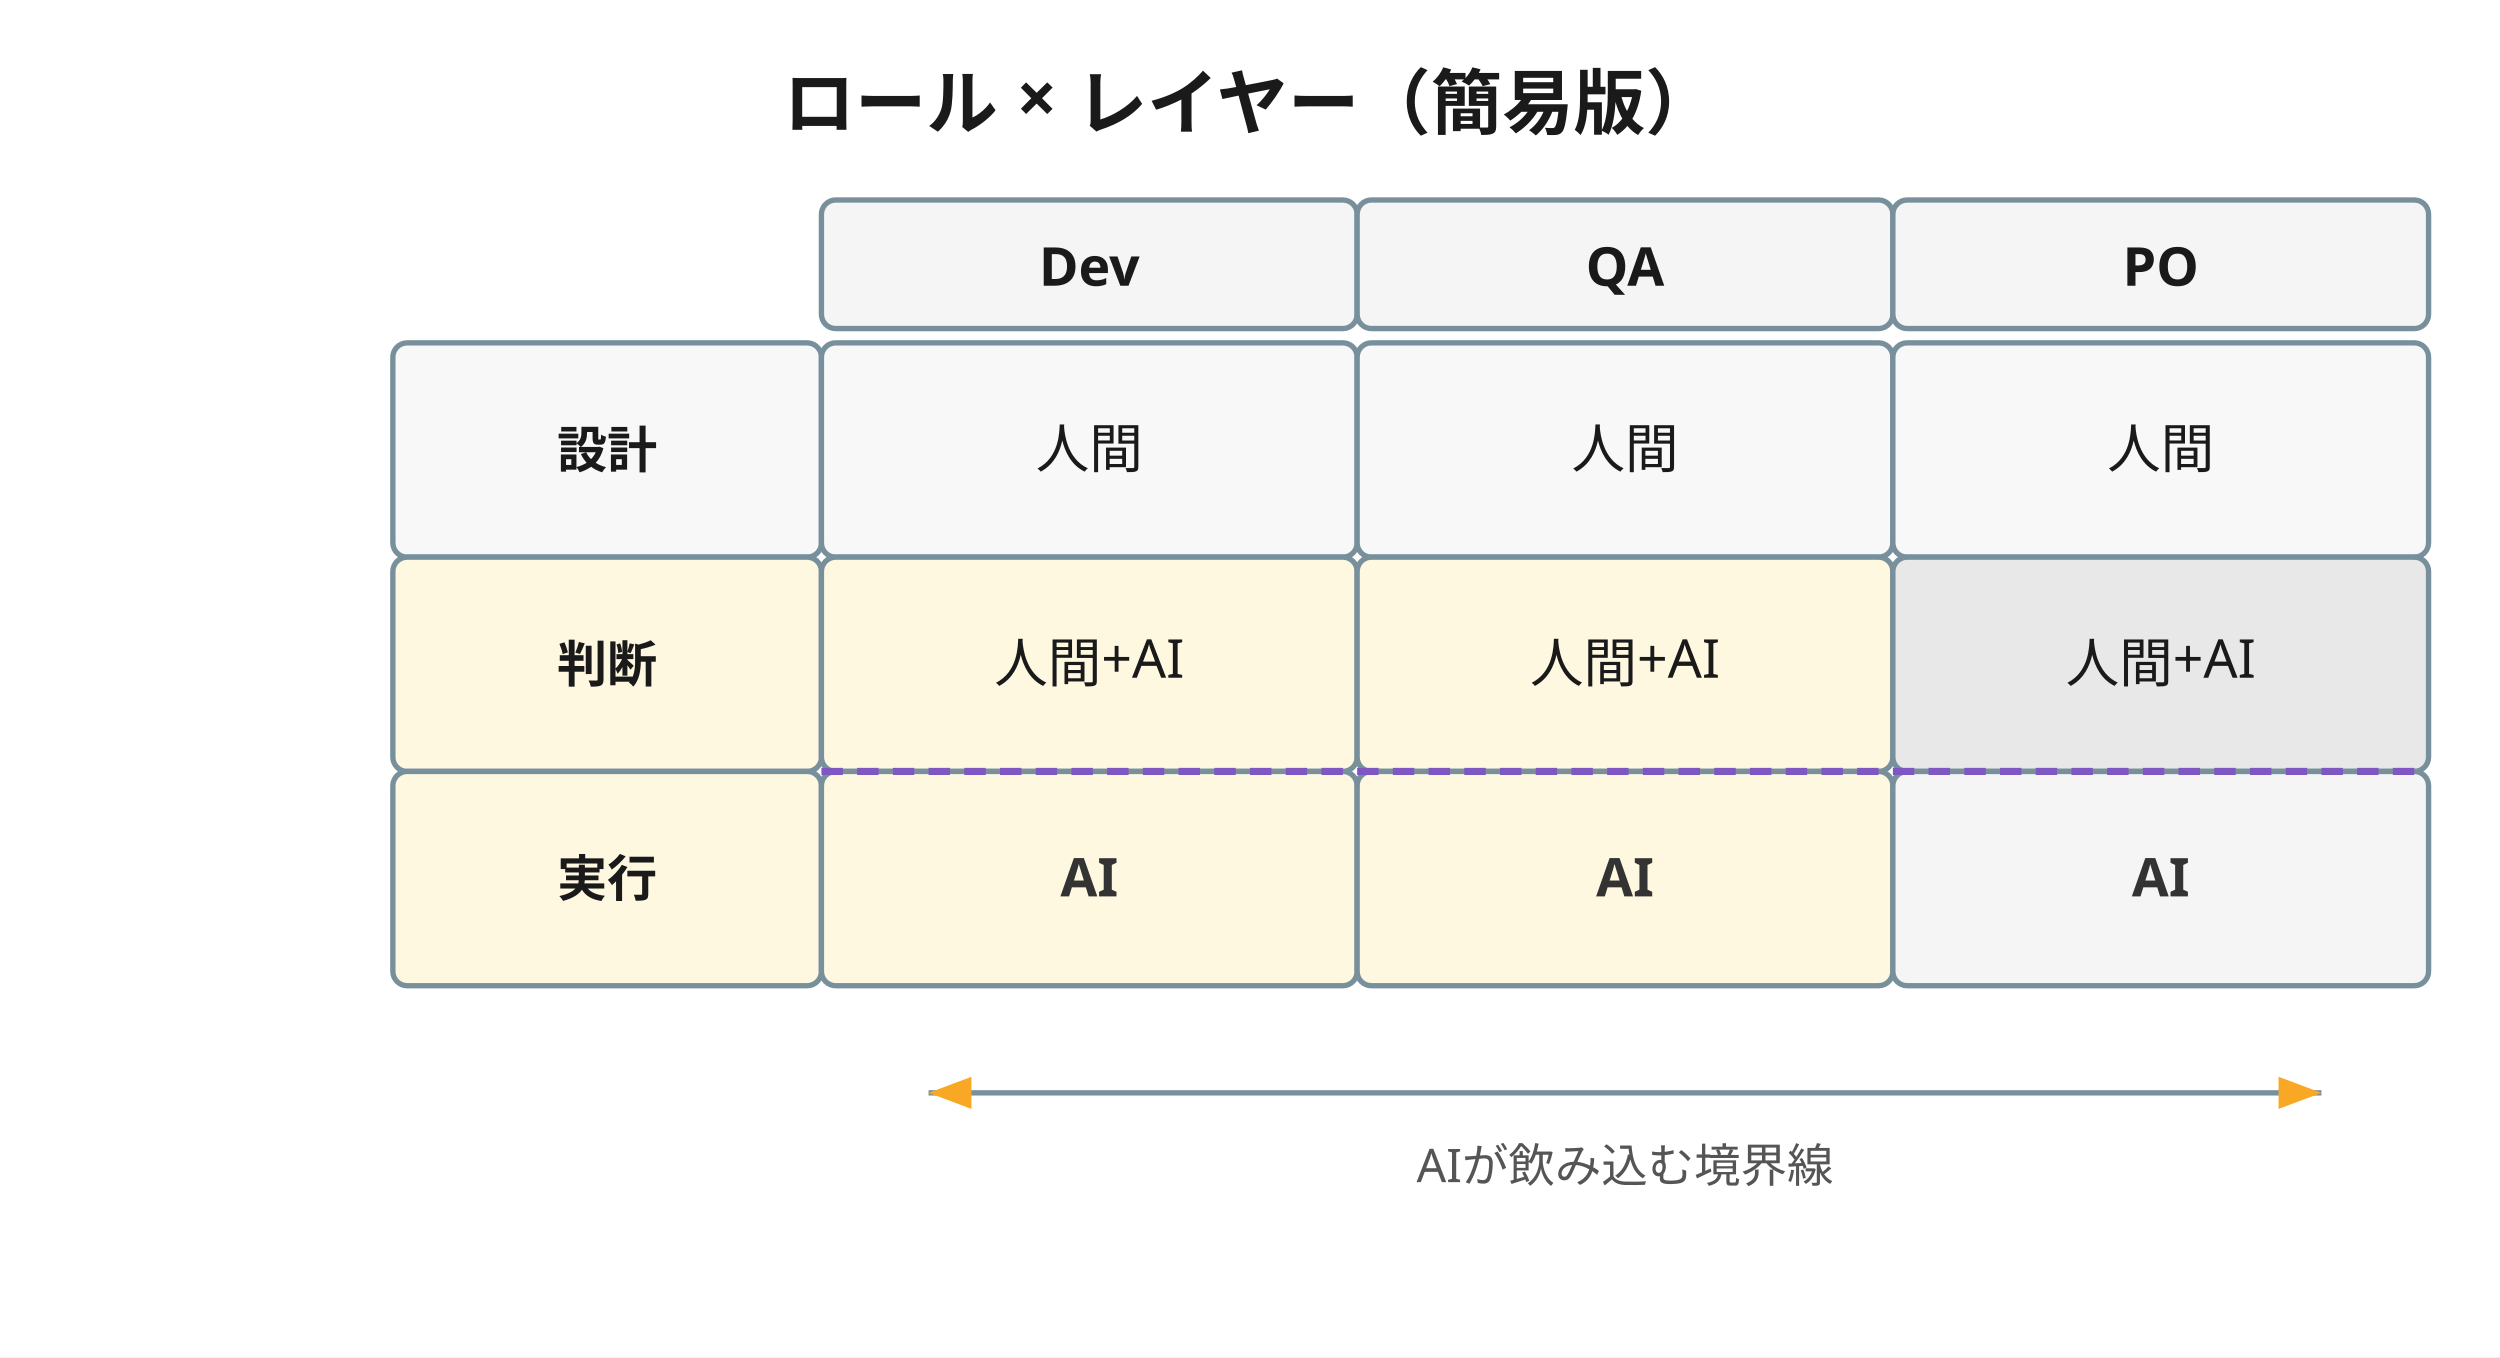
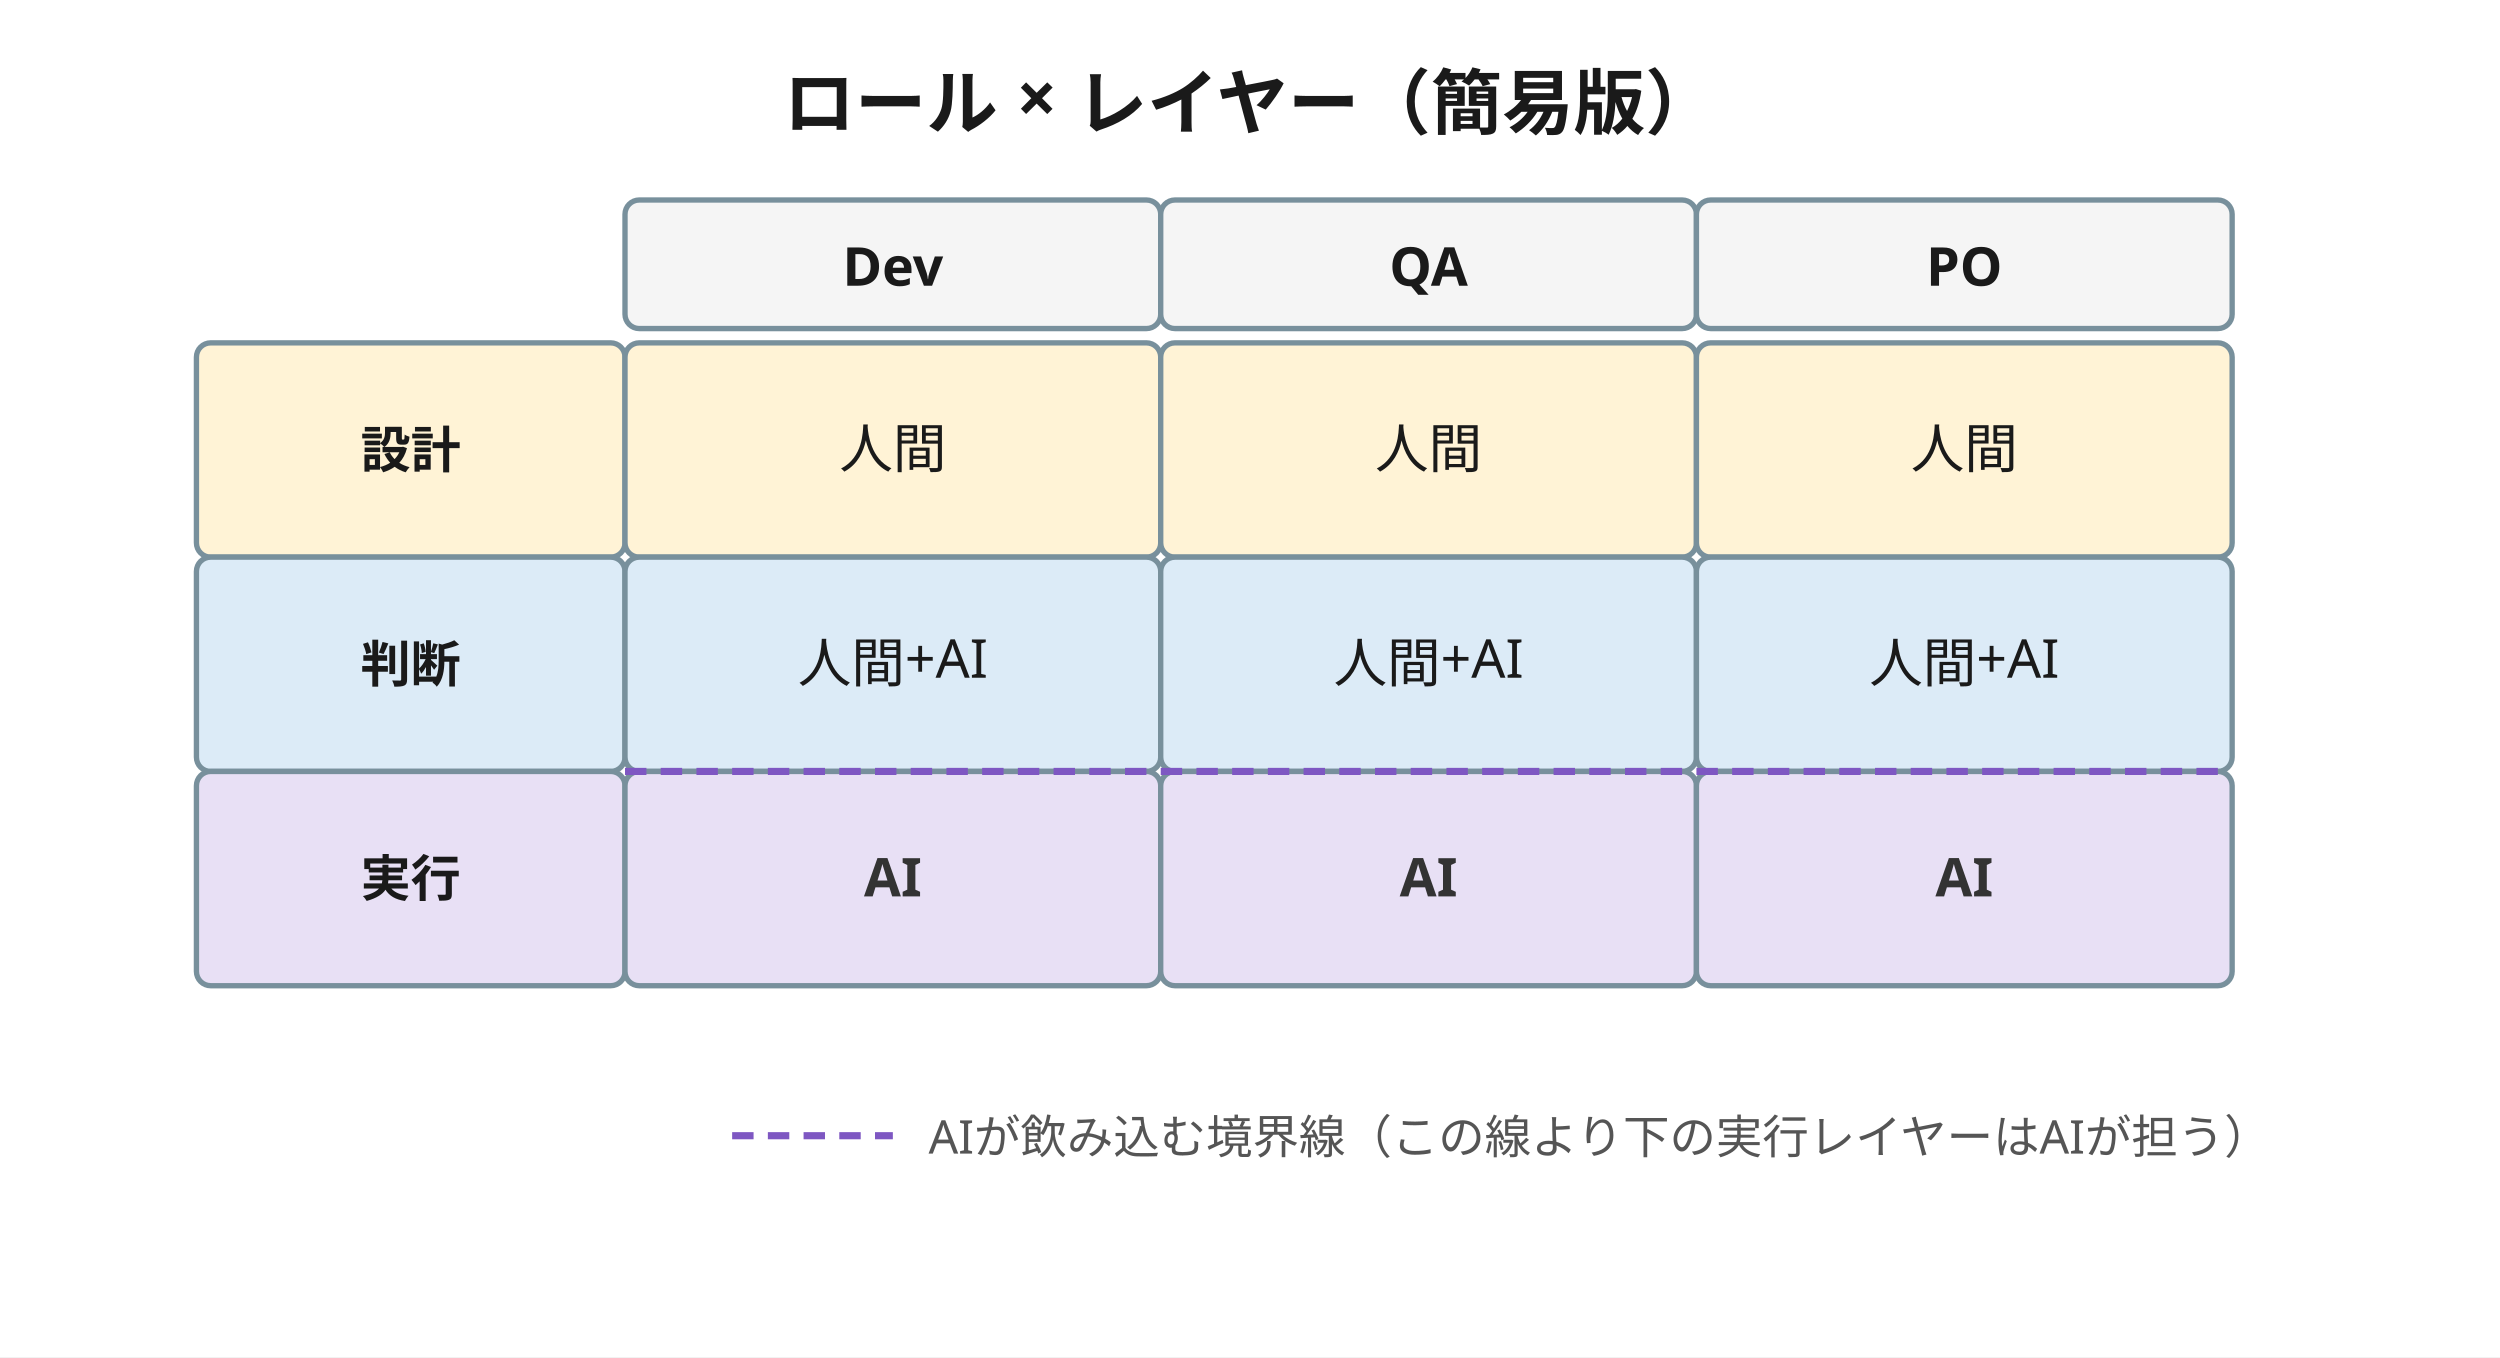
<svg xmlns="http://www.w3.org/2000/svg" viewBox="0 0 700 380" font-family="'Hiragino Sans', 'Hiragino Kaku Gothic ProN', sans-serif">
  <rect width="700" height="380" fill="#ffffff" />
  <defs>
    <marker id="arrowL" markerWidth="8" markerHeight="6" refX="0" refY="3" orient="auto">
      <polygon points="8,0 0,3 8,6" fill="#F9A825" />
    </marker>
    <marker id="arrowR" markerWidth="8" markerHeight="6" refX="8" refY="3" orient="auto">
      <polygon points="0,0 8,3 0,6" fill="#F9A825" />
    </marker>
  </defs>
  <text x="350" y="36" text-anchor="middle" font-size="20" font-weight="bold" fill="#1a1a1a">ロール × レイヤー（簡易版）</text>
-   <g transform="translate(110, 56)">
+   <g transform="translate(55, 56)">
    <rect x="120" y="0" width="150" height="36" rx="4" fill="#F5F5F5" stroke="#78909C" stroke-width="1.5" />
    <text x="195" y="24" text-anchor="middle" font-size="15" font-weight="bold" fill="#1a1a1a">Dev</text>
    <rect x="270" y="0" width="150" height="36" rx="4" fill="#F5F5F5" stroke="#78909C" stroke-width="1.5" />
    <text x="345" y="24" text-anchor="middle" font-size="15" font-weight="bold" fill="#1a1a1a">QA</text>
    <rect x="420" y="0" width="150" height="36" rx="4" fill="#F5F5F5" stroke="#78909C" stroke-width="1.5" />
    <text x="495" y="24" text-anchor="middle" font-size="15" font-weight="bold" fill="#1a1a1a">PO</text>
-     <rect x="0" y="40" width="120" height="60" rx="4" fill="#f8f8f8" stroke="#78909C" stroke-width="1.5" />
+     <rect x="0" y="40" width="120" height="60" rx="4" fill="#FFF3D6" stroke="#78909C" stroke-width="1.5" />
    <text x="60" y="75" text-anchor="middle" font-size="14" font-weight="bold" fill="#1a1a1a">設計</text>
-     <rect x="120" y="40" width="150" height="60" rx="4" fill="#f8f8f8" stroke="#78909C" stroke-width="1.5" />
+     <rect x="120" y="40" width="150" height="60" rx="4" fill="#FFF3D6" stroke="#78909C" stroke-width="1.5" />
    <text x="195" y="75" text-anchor="middle" font-size="15" fill="#1a1a1a">人間</text>
-     <rect x="270" y="40" width="150" height="60" rx="4" fill="#f8f8f8" stroke="#78909C" stroke-width="1.5" />
+     <rect x="270" y="40" width="150" height="60" rx="4" fill="#FFF3D6" stroke="#78909C" stroke-width="1.5" />
    <text x="345" y="75" text-anchor="middle" font-size="15" fill="#1a1a1a">人間</text>
-     <rect x="420" y="40" width="150" height="60" rx="4" fill="#f8f8f8" stroke="#78909C" stroke-width="1.5" />
+     <rect x="420" y="40" width="150" height="60" rx="4" fill="#FFF3D6" stroke="#78909C" stroke-width="1.5" />
    <text x="495" y="75" text-anchor="middle" font-size="15" fill="#1a1a1a">人間</text>
-     <rect x="0" y="100" width="120" height="60" rx="4" fill="#FFF8E1" stroke="#78909C" stroke-width="1.5" />
+     <rect x="0" y="100" width="120" height="60" rx="4" fill="#DCEBF7" stroke="#78909C" stroke-width="1.5" />
    <text x="60" y="135" text-anchor="middle" font-size="14" font-weight="bold" fill="#1a1a1a">判断</text>
-     <rect x="120" y="100" width="150" height="60" rx="4" fill="#FFF8E1" stroke="#78909C" stroke-width="1.5" />
+     <rect x="120" y="100" width="150" height="60" rx="4" fill="#DCEBF7" stroke="#78909C" stroke-width="1.5" />
    <text x="195" y="135" text-anchor="middle" font-size="15" fill="#1a1a1a">人間+AI</text>
-     <rect x="270" y="100" width="150" height="60" rx="4" fill="#FFF8E1" stroke="#78909C" stroke-width="1.5" />
+     <rect x="270" y="100" width="150" height="60" rx="4" fill="#DCEBF7" stroke="#78909C" stroke-width="1.5" />
    <text x="345" y="135" text-anchor="middle" font-size="15" fill="#1a1a1a">人間+AI</text>
-     <rect x="420" y="100" width="150" height="60" rx="4" fill="#e8e8e8" stroke="#78909C" stroke-width="1.5" />
+     <rect x="420" y="100" width="150" height="60" rx="4" fill="#DCEBF7" stroke="#78909C" stroke-width="1.5" />
    <text x="495" y="135" text-anchor="middle" font-size="15" fill="#1a1a1a">人間+AI</text>
-     <rect x="0" y="160" width="120" height="60" rx="4" fill="#FFF8E1" stroke="#78909C" stroke-width="1.5" />
+     <rect x="0" y="160" width="120" height="60" rx="4" fill="#E8E0F5" stroke="#78909C" stroke-width="1.5" />
    <text x="60" y="195" text-anchor="middle" font-size="14" font-weight="bold" fill="#1a1a1a">実行</text>
-     <rect x="120" y="160" width="150" height="60" rx="4" fill="#FFF8E1" stroke="#78909C" stroke-width="1.5" />
+     <rect x="120" y="160" width="150" height="60" rx="4" fill="#E8E0F5" stroke="#78909C" stroke-width="1.5" />
    <text x="195" y="195" text-anchor="middle" font-size="15" font-weight="bold" fill="#333">AI</text>
-     <rect x="270" y="160" width="150" height="60" rx="4" fill="#FFF8E1" stroke="#78909C" stroke-width="1.5" />
+     <rect x="270" y="160" width="150" height="60" rx="4" fill="#E8E0F5" stroke="#78909C" stroke-width="1.5" />
    <text x="345" y="195" text-anchor="middle" font-size="15" font-weight="bold" fill="#333">AI</text>
-     <rect x="420" y="160" width="150" height="60" rx="4" fill="#F5F5F5" stroke="#78909C" stroke-width="1.5" />
+     <rect x="420" y="160" width="150" height="60" rx="4" fill="#E8E0F5" stroke="#78909C" stroke-width="1.5" />
    <text x="495" y="195" text-anchor="middle" font-size="15" font-weight="bold" fill="#333">AI</text>
-     <line x1="150" y1="250" x2="540" y2="250" stroke="#78909C" stroke-width="1.5" marker-start="url(#arrowL)" marker-end="url(#arrowR)" />
-     <text x="345" y="275" text-anchor="middle" font-size="13" fill="#555">AIが飲み込む境界線</text>
+     <line x1="150" y1="262" x2="195" y2="262" stroke="#7E57C2" stroke-width="2" stroke-dasharray="6,4" />
+     <text x="205" y="267" font-size="13" fill="#555">AIが飲み込む境界線（この線より下の実行レイヤーはAIが担う）</text>
    <line x1="120" y1="160" x2="570" y2="160" stroke="#7E57C2" stroke-width="2" stroke-dasharray="6,4" />
  </g>
</svg>
